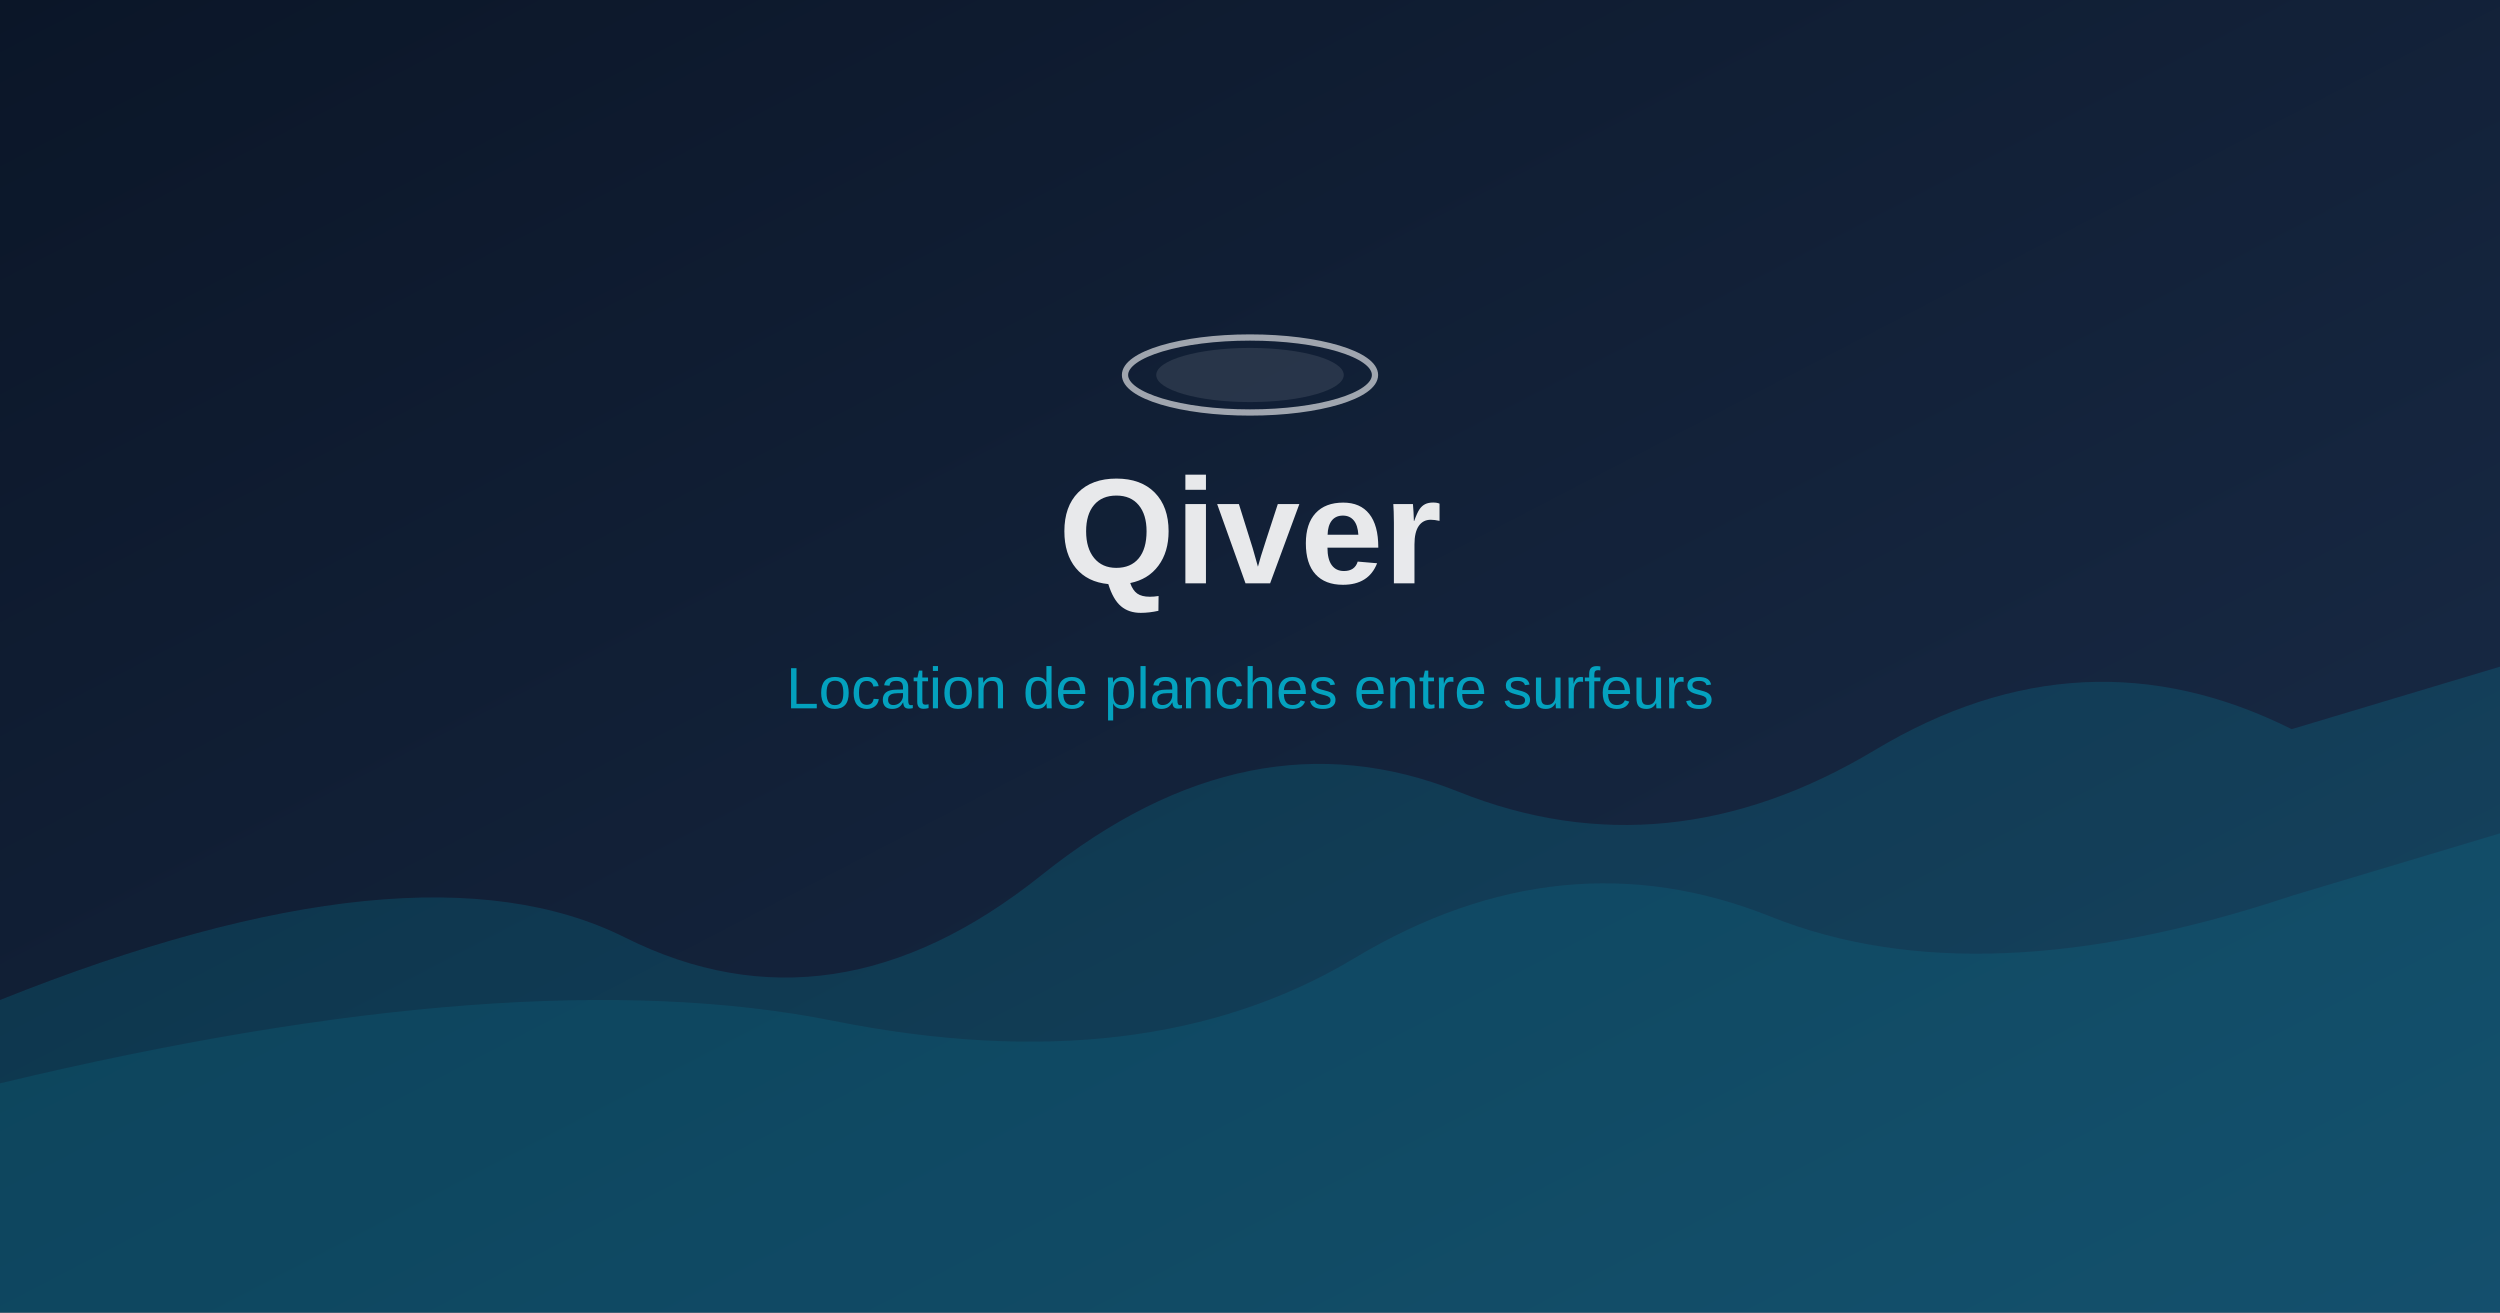
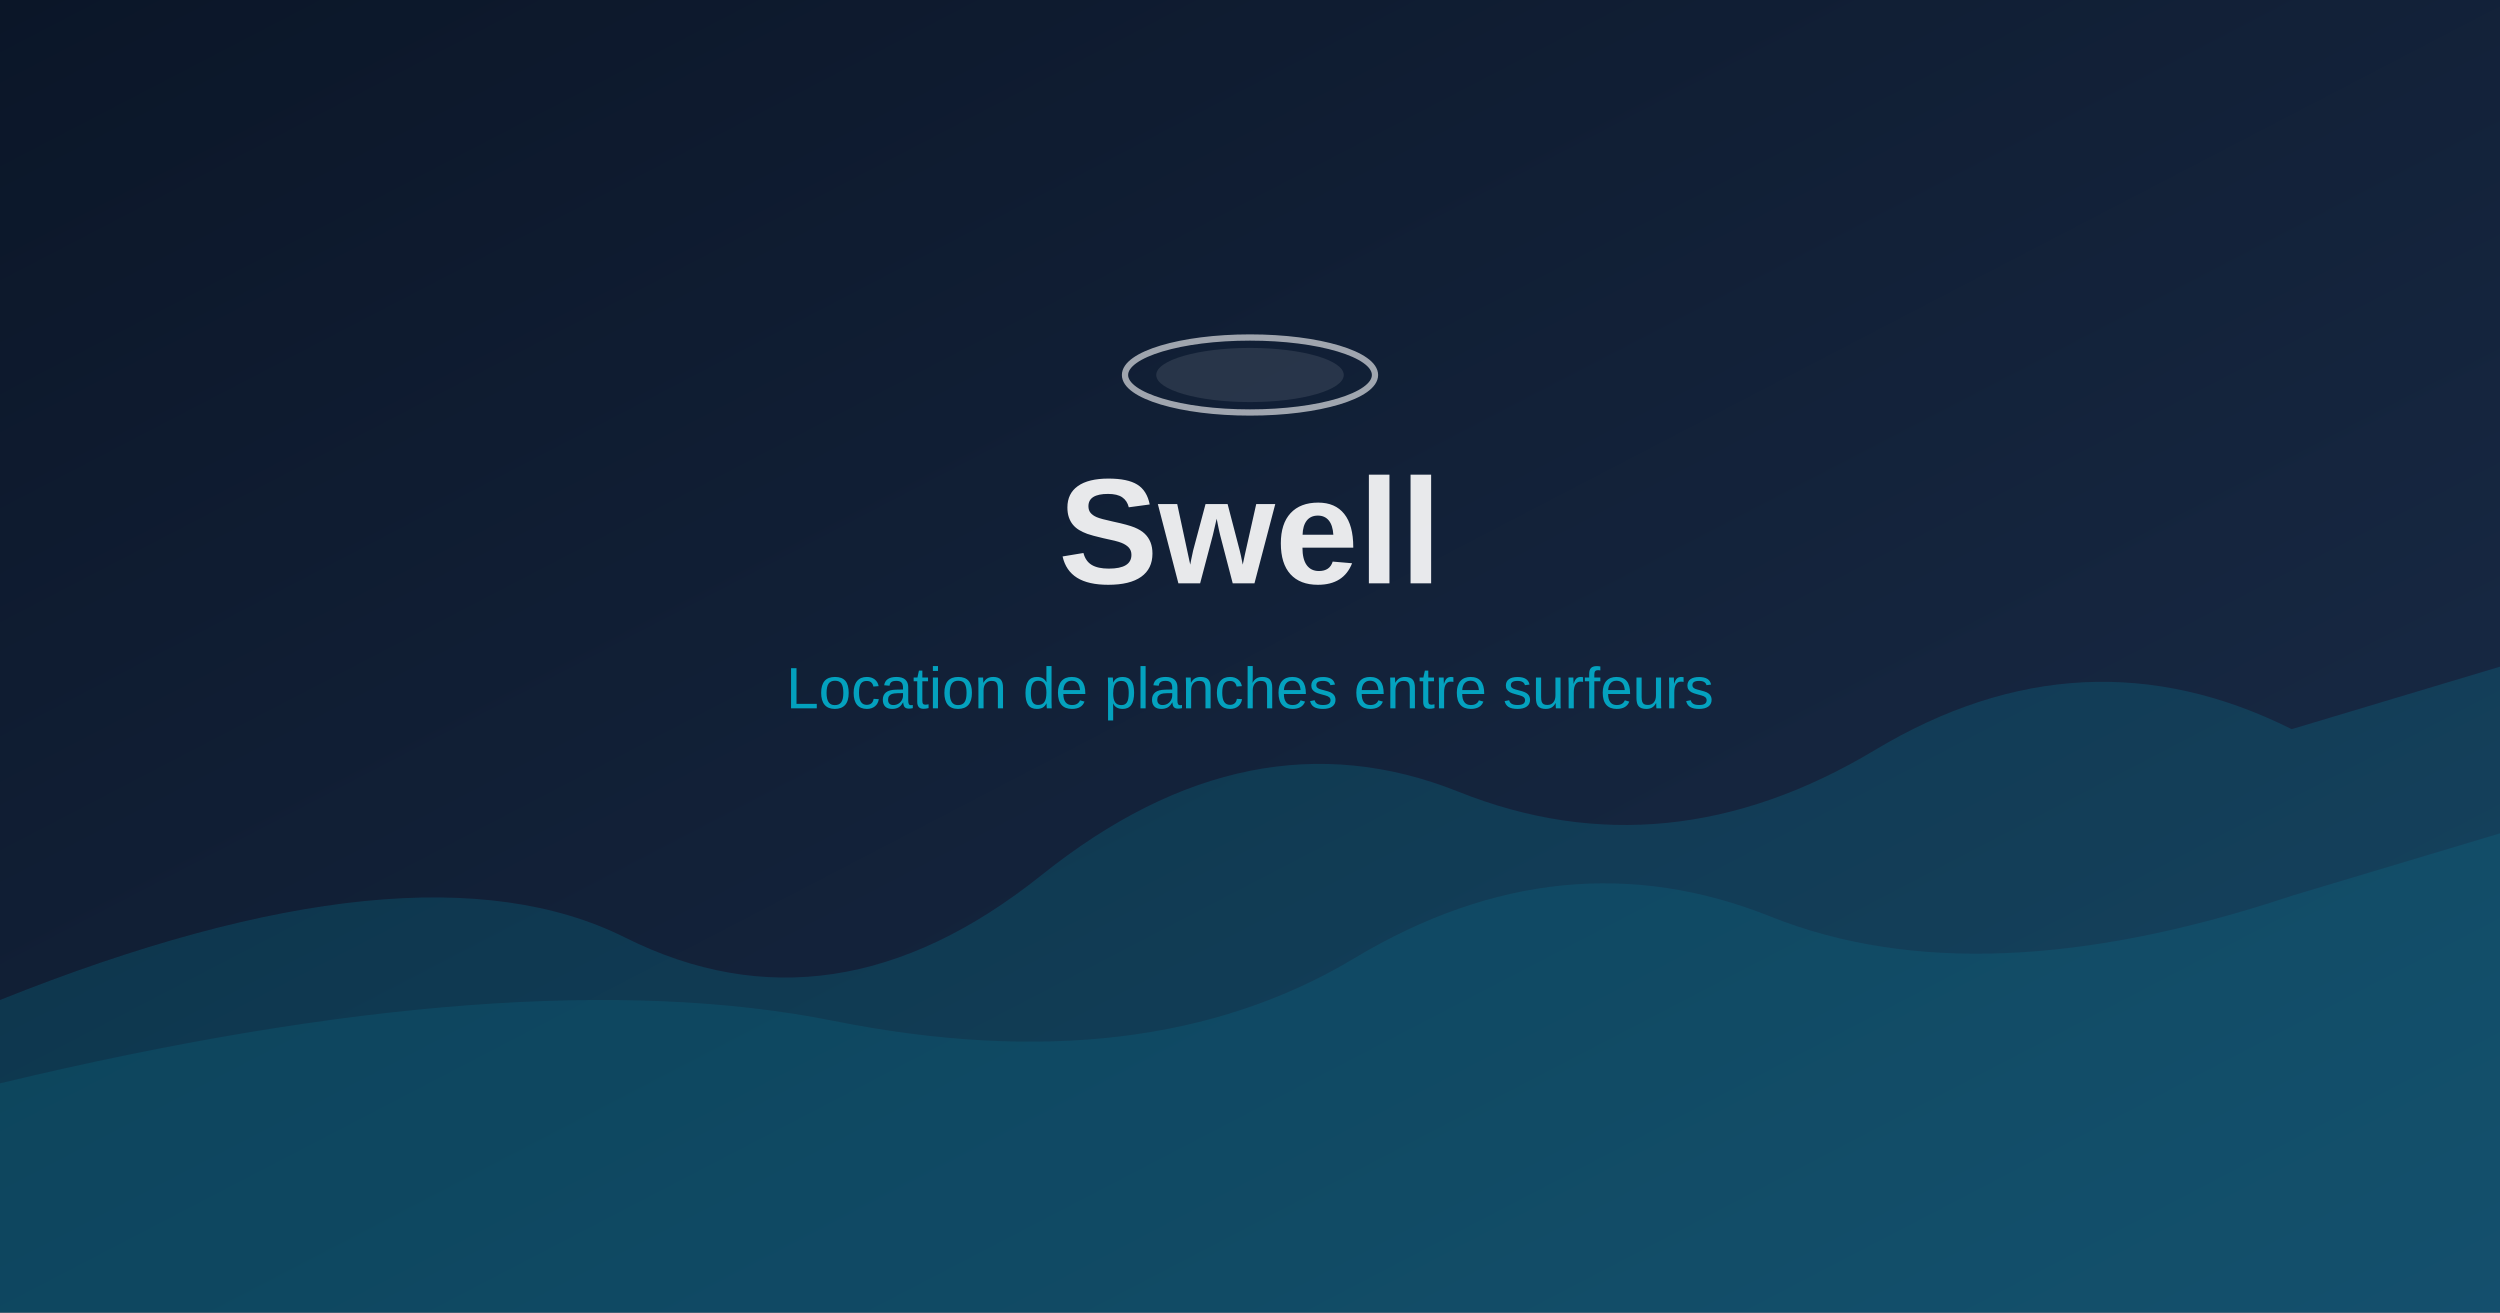
<svg xmlns="http://www.w3.org/2000/svg" viewBox="0 0 1200 630" width="1200" height="630">
  <rect width="1200" height="630" fill="#0B1628" />
  <rect x="0" y="0" width="1200" height="630" fill="url(#g)" />
  <defs>
    <linearGradient id="g" x1="0" y1="0" x2="1" y2="1">
      <stop offset="0%" stop-color="#0B1628" />
      <stop offset="100%" stop-color="#1a2d4a" />
    </linearGradient>
  </defs>
  <path d="M0 480 Q200 400 300 450 Q400 500 500 420 Q600 340 700 380 Q800 420 900 360 Q1000 300 1100 350 L1200 320 L1200 630 L0 630 Z" fill="#00C2E0" opacity="0.15" />
  <path d="M0 520 Q250 460 400 490 Q550 520 650 460 Q750 400 850 440 Q950 480 1100 430 L1200 400 L1200 630 L0 630 Z" fill="#00C2E0" opacity="0.1" />
-   <text x="600" y="280" font-family="Arial, sans-serif" font-size="72" font-weight="700" fill="#FFFFFF" text-anchor="middle" opacity="0.9">Qiver</text>
+   <text x="600" y="280" font-family="Arial, sans-serif" font-size="72" font-weight="700" fill="#FFFFFF" text-anchor="middle" opacity="0.9">Swell</text>
  <text x="600" y="340" font-family="Arial, sans-serif" font-size="28" font-weight="400" fill="#00C2E0" text-anchor="middle" opacity="0.8">Location de planches entre surfeurs</text>
  <ellipse cx="600" cy="180" rx="60" ry="18" fill="none" stroke="#FFFFFF" stroke-width="3" opacity="0.6" />
  <ellipse cx="600" cy="180" rx="45" ry="13" fill="#FFFFFF" opacity="0.1" />
</svg>
